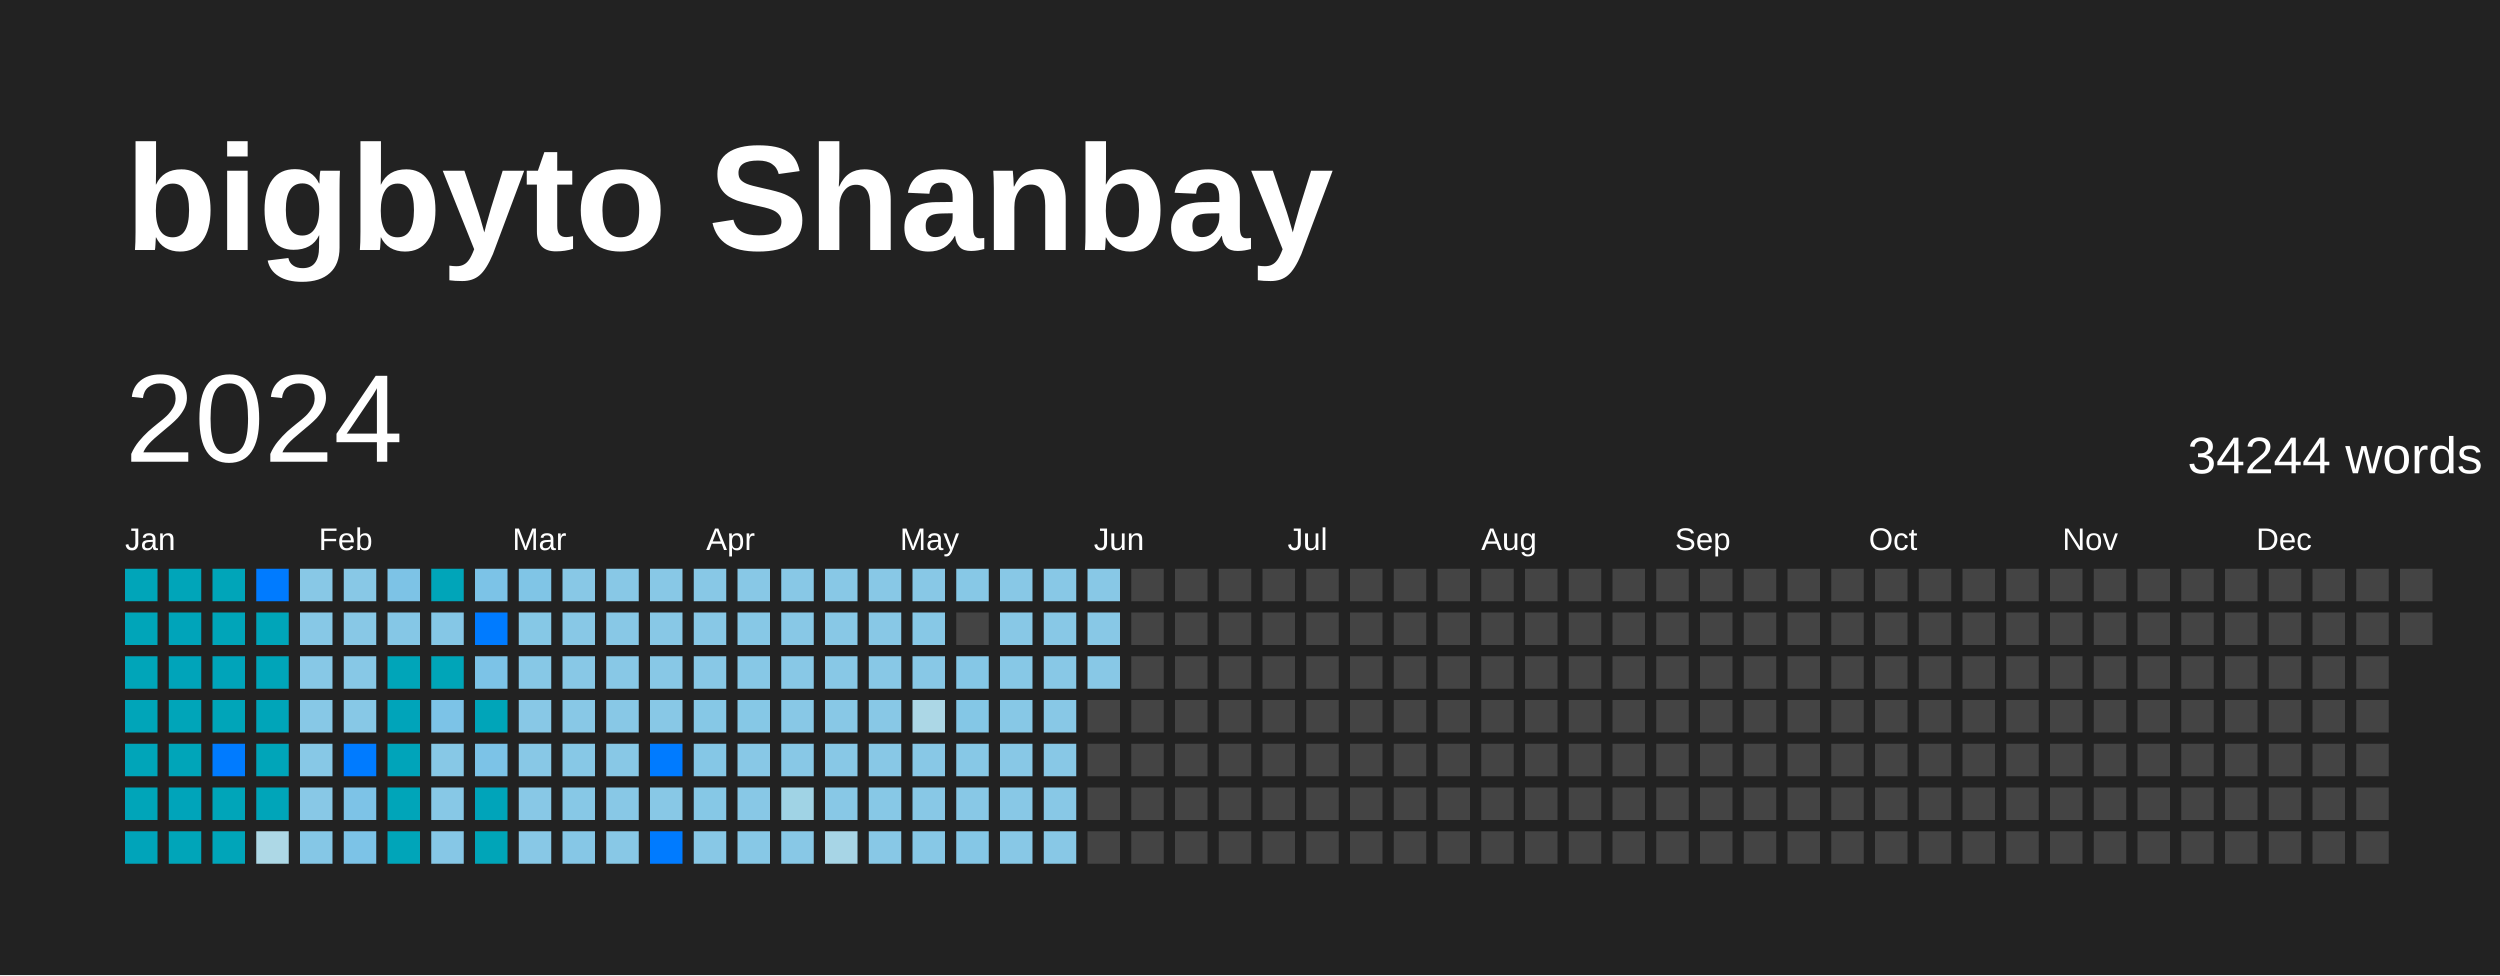
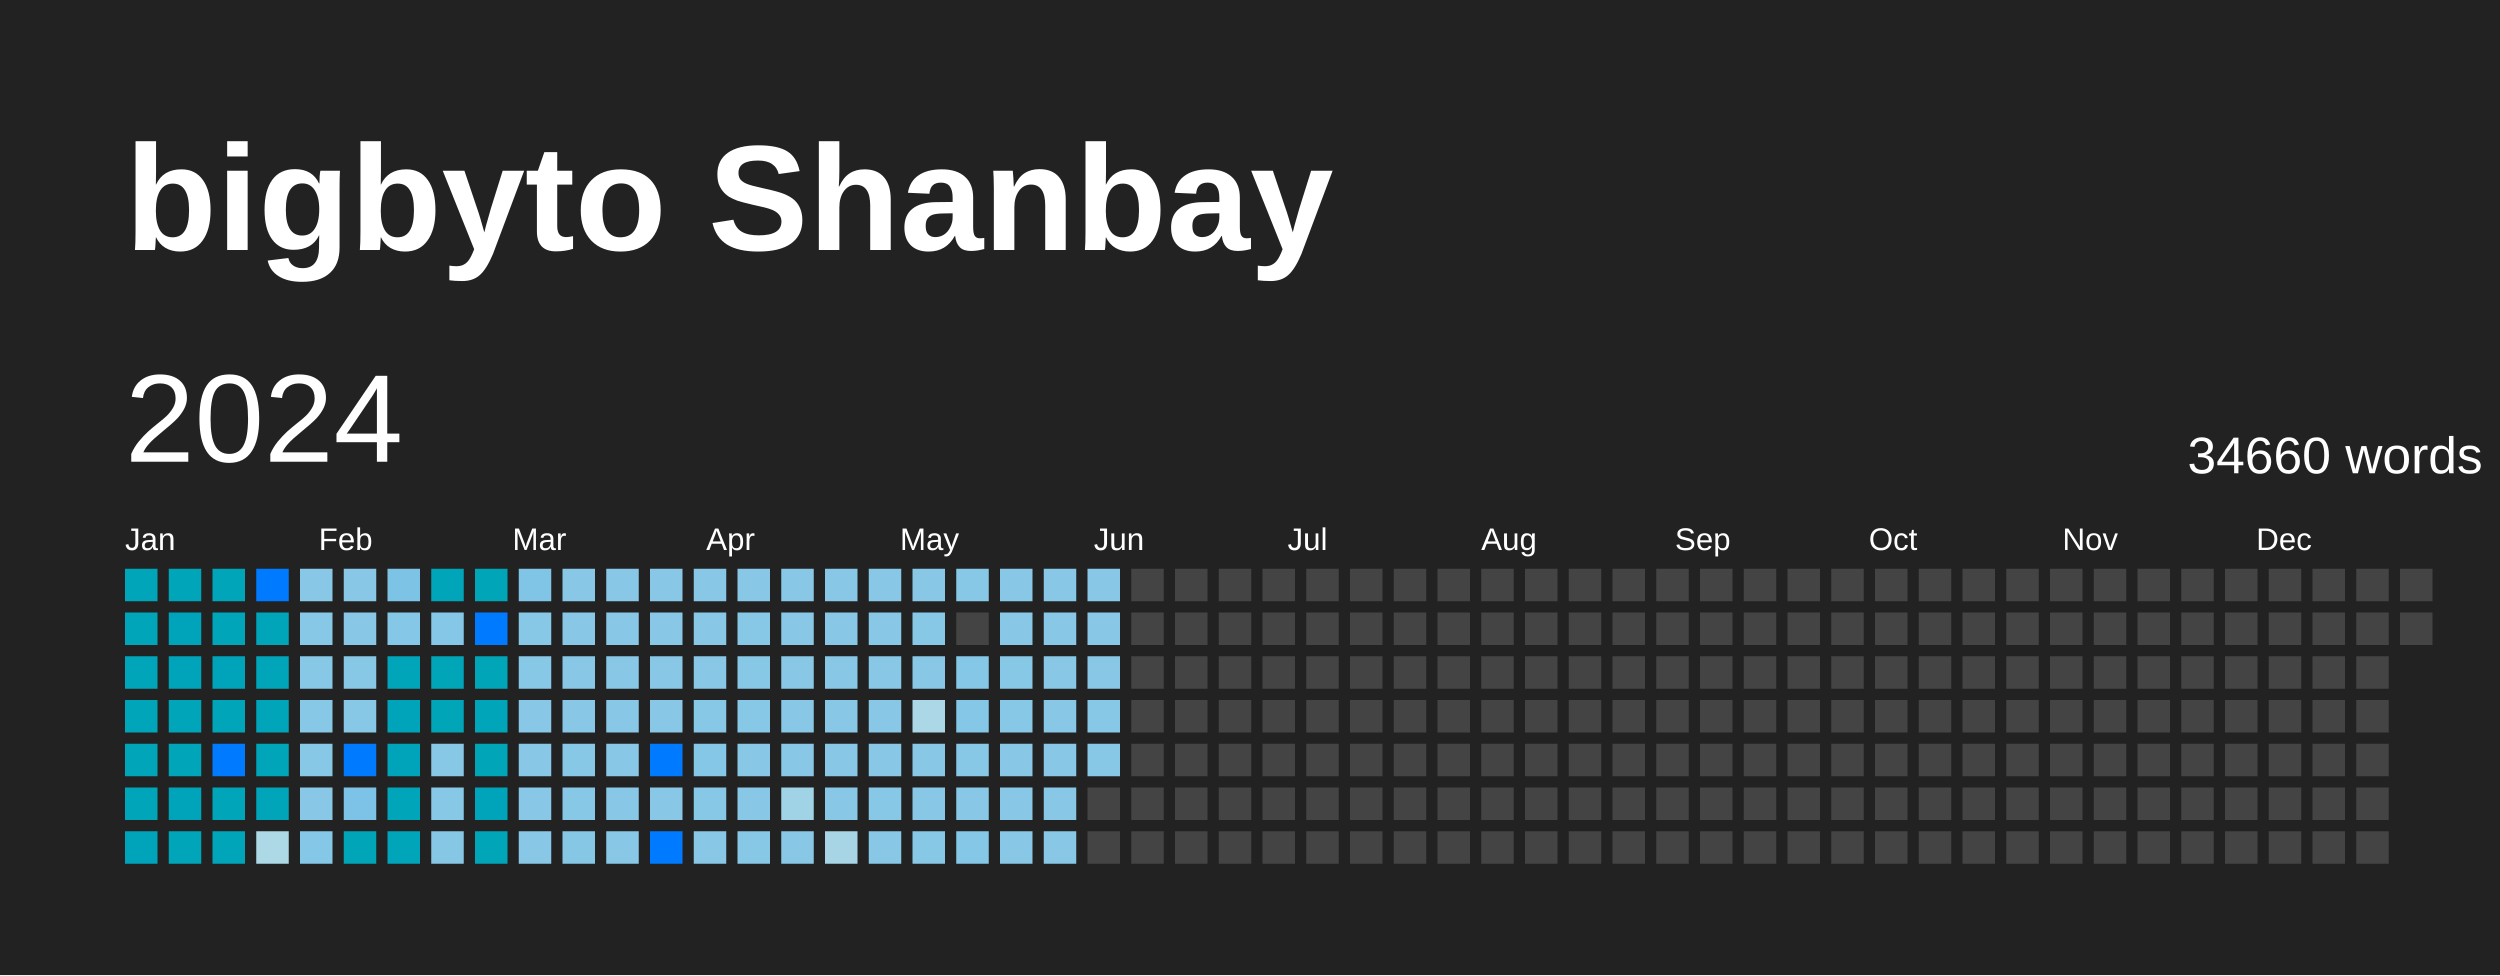
<svg xmlns="http://www.w3.org/2000/svg" baseProfile="full" height="78mm" version="1.1" viewBox="0,0,200,78" width="200mm">
  <defs />
  <rect fill="#222222" height="78" width="200" x="0" y="0" />
  <text fill="#FFFFFF" style="font-size:12px; font-family:Arial; font-weight:bold;" x="10" y="20">bigbyto Shanbay</text>
  <text dominant-baseline="hanging" fill="#FFFFFF" style="font-size:10.0px; font-family:Arial;" x="10" y="30">2024</text>
-   <text dominant-baseline="hanging" fill="#FFFFFF" style="font-size:4.125px; font-family:Arial;" x="175" y="35">34244 words</text>
+   <text dominant-baseline="hanging" fill="#FFFFFF" style="font-size:4.125px; font-family:Arial;" x="175" y="35">34660 words</text>
  <text fill="#FFFFFF" style="font-size:2.5px; font-family:Arial" x="10.0" y="44">Jan</text>
  <text fill="#FFFFFF" style="font-size:2.5px; font-family:Arial" x="25.5" y="44">Feb</text>
  <text fill="#FFFFFF" style="font-size:2.5px; font-family:Arial" x="41.0" y="44">Mar</text>
  <text fill="#FFFFFF" style="font-size:2.5px; font-family:Arial" x="56.5" y="44">Apr</text>
  <text fill="#FFFFFF" style="font-size:2.5px; font-family:Arial" x="72.0" y="44">May</text>
  <text fill="#FFFFFF" style="font-size:2.5px; font-family:Arial" x="87.5" y="44">Jun</text>
  <text fill="#FFFFFF" style="font-size:2.5px; font-family:Arial" x="103.0" y="44">Jul</text>
  <text fill="#FFFFFF" style="font-size:2.5px; font-family:Arial" x="118.5" y="44">Aug</text>
  <text fill="#FFFFFF" style="font-size:2.5px; font-family:Arial" x="134.0" y="44">Sep</text>
  <text fill="#FFFFFF" style="font-size:2.5px; font-family:Arial" x="149.5" y="44">Oct</text>
  <text fill="#FFFFFF" style="font-size:2.5px; font-family:Arial" x="165.0" y="44">Nov</text>
  <text fill="#FFFFFF" style="font-size:2.5px; font-family:Arial" x="180.5" y="44">Dec</text>
  <rect fill="#00a5b9" height="2.6" width="2.6" x="10.0" y="45.5" />
  <rect fill="#00a5b9" height="2.6" width="2.6" x="10.0" y="49.0" />
  <rect fill="#00a5b9" height="2.6" width="2.6" x="10.0" y="52.5" />
  <rect fill="#00a5b9" height="2.6" width="2.6" x="10.0" y="56.0" />
  <rect fill="#00a5b9" height="2.6" width="2.6" x="10.0" y="59.5" />
  <rect fill="#00a5b9" height="2.6" width="2.6" x="10.0" y="63.0" />
  <rect fill="#00a4ba" height="2.6" width="2.6" x="10.0" y="66.5" />
  <rect fill="#00a5b9" height="2.6" width="2.6" x="13.5" y="45.5" />
  <rect fill="#00a4ba" height="2.6" width="2.6" x="13.5" y="49.0" />
  <rect fill="#00a4ba" height="2.6" width="2.6" x="13.5" y="52.5" />
  <rect fill="#00a5b9" height="2.6" width="2.6" x="13.5" y="56.0" />
  <rect fill="#00a5b9" height="2.6" width="2.6" x="13.5" y="59.5" />
  <rect fill="#00a4ba" height="2.6" width="2.6" x="13.5" y="63.0" />
  <rect fill="#00a5b9" height="2.6" width="2.6" x="13.5" y="66.5" />
  <rect fill="#00a5b9" height="2.6" width="2.6" x="17.0" y="45.5" />
  <rect fill="#00a5b9" height="2.6" width="2.6" x="17.0" y="49.0" />
  <rect fill="#00a4ba" height="2.6" width="2.6" x="17.0" y="52.5" />
  <rect fill="#00a5b9" height="2.6" width="2.6" x="17.0" y="56.0" />
  <rect fill="#007BFF" height="2.6" width="2.6" x="17.0" y="59.5" />
  <rect fill="#00a5b9" height="2.6" width="2.6" x="17.0" y="63.0" />
  <rect fill="#00a5b9" height="2.6" width="2.6" x="17.0" y="66.5" />
  <rect fill="#007BFF" height="2.6" width="2.6" x="20.5" y="45.5" />
  <rect fill="#00a5b9" height="2.6" width="2.6" x="20.5" y="49.0" />
  <rect fill="#00a5b9" height="2.6" width="2.6" x="20.5" y="52.5" />
  <rect fill="#00a5b9" height="2.6" width="2.6" x="20.5" y="56.0" />
  <rect fill="#00a5b9" height="2.6" width="2.6" x="20.5" y="59.5" />
  <rect fill="#00a5b9" height="2.6" width="2.6" x="20.5" y="63.0" />
  <rect fill="#add8e6" height="2.6" width="2.6" x="20.5" y="66.5" />
  <rect fill="#88c8e6" height="2.6" width="2.6" x="24.0" y="45.5" />
  <rect fill="#87c8e6" height="2.6" width="2.6" x="24.0" y="49.0" />
  <rect fill="#87c8e6" height="2.6" width="2.6" x="24.0" y="52.5" />
  <rect fill="#87c8e6" height="2.6" width="2.6" x="24.0" y="56.0" />
  <rect fill="#87c8e6" height="2.6" width="2.6" x="24.0" y="59.5" />
  <rect fill="#88c8e6" height="2.6" width="2.6" x="24.0" y="63.0" />
  <rect fill="#85c7e6" height="2.6" width="2.6" x="24.0" y="66.5" />
  <rect fill="#88c8e6" height="2.6" width="2.6" x="27.5" y="45.5" />
  <rect fill="#88c8e6" height="2.6" width="2.6" x="27.5" y="49.0" />
  <rect fill="#87c8e6" height="2.6" width="2.6" x="27.5" y="52.5" />
  <rect fill="#87c8e6" height="2.6" width="2.6" x="27.5" y="56.0" />
  <rect fill="#007BFF" height="2.6" width="2.6" x="27.5" y="59.5" />
  <rect fill="#7dc3e7" height="2.6" width="2.6" x="27.5" y="63.0" />
-   <rect fill="#7cc3e7" height="2.6" width="2.6" x="27.5" y="66.5" />
+   <rect fill="#00a5b8" height="2.6" width="2.6" x="27.5" y="66.5" />
  <rect fill="#7dc3e6" height="2.6" width="2.6" x="31.0" y="45.5" />
  <rect fill="#85c7e6" height="2.6" width="2.6" x="31.0" y="49.0" />
  <rect fill="#00a5b9" height="2.6" width="2.6" x="31.0" y="52.5" />
  <rect fill="#00a4ba" height="2.6" width="2.6" x="31.0" y="56.0" />
  <rect fill="#00a4ba" height="2.6" width="2.6" x="31.0" y="59.5" />
  <rect fill="#00a5b9" height="2.6" width="2.6" x="31.0" y="63.0" />
  <rect fill="#00a5b9" height="2.6" width="2.6" x="31.0" y="66.5" />
  <rect fill="#00a5b9" height="2.6" width="2.6" x="34.5" y="45.5" />
  <rect fill="#85c7e6" height="2.6" width="2.6" x="34.5" y="49.0" />
  <rect fill="#00a5b8" height="2.6" width="2.6" x="34.5" y="52.5" />
-   <rect fill="#7cc3e7" height="2.6" width="2.6" x="34.5" y="56.0" />
+   <rect fill="#00a5b8" height="2.6" width="2.6" x="34.5" y="56.0" />
  <rect fill="#87c8e6" height="2.6" width="2.6" x="34.5" y="59.5" />
  <rect fill="#87c8e6" height="2.6" width="2.6" x="34.5" y="63.0" />
  <rect fill="#86c7e6" height="2.6" width="2.6" x="34.5" y="66.5" />
-   <rect fill="#7cc3e7" height="2.6" width="2.6" x="38.0" y="45.5" />
+   <rect fill="#00a5b8" height="2.6" width="2.6" x="38.0" y="45.5" />
  <rect fill="#007BFF" height="2.6" width="2.6" x="38.0" y="49.0" />
-   <rect fill="#7cc3e7" height="2.6" width="2.6" x="38.0" y="52.5" />
+   <rect fill="#00a5b8" height="2.6" width="2.6" x="38.0" y="52.5" />
  <rect fill="#00a5b9" height="2.6" width="2.6" x="38.0" y="56.0" />
-   <rect fill="#7cc3e7" height="2.6" width="2.6" x="38.0" y="59.5" />
+   <rect fill="#00a5b8" height="2.6" width="2.6" x="38.0" y="59.5" />
  <rect fill="#00a4ba" height="2.6" width="2.6" x="38.0" y="63.0" />
  <rect fill="#00a5b8" height="2.6" width="2.6" x="38.0" y="66.5" />
  <rect fill="#80c5e6" height="2.6" width="2.6" x="41.5" y="45.5" />
  <rect fill="#86c8e6" height="2.6" width="2.6" x="41.5" y="49.0" />
  <rect fill="#87c8e6" height="2.6" width="2.6" x="41.5" y="52.5" />
  <rect fill="#88c8e6" height="2.6" width="2.6" x="41.5" y="56.0" />
  <rect fill="#88c8e6" height="2.6" width="2.6" x="41.5" y="59.5" />
  <rect fill="#88c8e6" height="2.6" width="2.6" x="41.5" y="63.0" />
  <rect fill="#88c8e6" height="2.6" width="2.6" x="41.5" y="66.5" />
  <rect fill="#88c8e6" height="2.6" width="2.6" x="45.0" y="45.5" />
  <rect fill="#88c8e6" height="2.6" width="2.6" x="45.0" y="49.0" />
  <rect fill="#88c8e6" height="2.6" width="2.6" x="45.0" y="52.5" />
  <rect fill="#88c8e6" height="2.6" width="2.6" x="45.0" y="56.0" />
  <rect fill="#87c8e6" height="2.6" width="2.6" x="45.0" y="59.5" />
  <rect fill="#87c8e6" height="2.6" width="2.6" x="45.0" y="63.0" />
  <rect fill="#86c7e6" height="2.6" width="2.6" x="45.0" y="66.5" />
  <rect fill="#88c8e6" height="2.6" width="2.6" x="48.5" y="45.5" />
  <rect fill="#88c8e6" height="2.6" width="2.6" x="48.5" y="49.0" />
  <rect fill="#88c8e6" height="2.6" width="2.6" x="48.5" y="52.5" />
  <rect fill="#88c8e6" height="2.6" width="2.6" x="48.5" y="56.0" />
  <rect fill="#88c8e6" height="2.6" width="2.6" x="48.5" y="59.5" />
  <rect fill="#88c8e6" height="2.6" width="2.6" x="48.5" y="63.0" />
  <rect fill="#88c8e6" height="2.6" width="2.6" x="48.5" y="66.5" />
  <rect fill="#88c8e6" height="2.6" width="2.6" x="52.0" y="45.5" />
  <rect fill="#88c8e6" height="2.6" width="2.6" x="52.0" y="49.0" />
  <rect fill="#88c8e6" height="2.6" width="2.6" x="52.0" y="52.5" />
  <rect fill="#88c8e6" height="2.6" width="2.6" x="52.0" y="56.0" />
  <rect fill="#007BFF" height="2.6" width="2.6" x="52.0" y="59.5" />
  <rect fill="#88c8e6" height="2.6" width="2.6" x="52.0" y="63.0" />
  <rect fill="#007BFF" height="2.6" width="2.6" x="52.0" y="66.5" />
  <rect fill="#88c8e6" height="2.6" width="2.6" x="55.5" y="45.5" />
  <rect fill="#88c8e6" height="2.6" width="2.6" x="55.5" y="49.0" />
  <rect fill="#88c8e6" height="2.6" width="2.6" x="55.5" y="52.5" />
  <rect fill="#86c8e6" height="2.6" width="2.6" x="55.5" y="56.0" />
  <rect fill="#85c7e6" height="2.6" width="2.6" x="55.5" y="59.5" />
  <rect fill="#86c8e6" height="2.6" width="2.6" x="55.5" y="63.0" />
  <rect fill="#88c8e6" height="2.6" width="2.6" x="55.5" y="66.5" />
  <rect fill="#88c8e6" height="2.6" width="2.6" x="59.0" y="45.5" />
  <rect fill="#87c8e6" height="2.6" width="2.6" x="59.0" y="49.0" />
  <rect fill="#87c8e6" height="2.6" width="2.6" x="59.0" y="52.5" />
  <rect fill="#86c8e6" height="2.6" width="2.6" x="59.0" y="56.0" />
  <rect fill="#88c8e6" height="2.6" width="2.6" x="59.0" y="59.5" />
  <rect fill="#88c8e6" height="2.6" width="2.6" x="59.0" y="63.0" />
  <rect fill="#87c8e6" height="2.6" width="2.6" x="59.0" y="66.5" />
  <rect fill="#88c8e6" height="2.6" width="2.6" x="62.5" y="45.5" />
  <rect fill="#88c8e6" height="2.6" width="2.6" x="62.5" y="49.0" />
  <rect fill="#88c8e6" height="2.6" width="2.6" x="62.5" y="52.5" />
  <rect fill="#88c8e6" height="2.6" width="2.6" x="62.5" y="56.0" />
  <rect fill="#88c8e6" height="2.6" width="2.6" x="62.5" y="59.5" />
  <rect fill="#a0d3e5" height="2.6" width="2.6" x="62.5" y="63.0" />
  <rect fill="#88c8e6" height="2.6" width="2.6" x="62.5" y="66.5" />
  <rect fill="#88c8e6" height="2.6" width="2.6" x="66.0" y="45.5" />
  <rect fill="#88c8e6" height="2.6" width="2.6" x="66.0" y="49.0" />
  <rect fill="#88c8e6" height="2.6" width="2.6" x="66.0" y="52.5" />
  <rect fill="#88c8e6" height="2.6" width="2.6" x="66.0" y="56.0" />
  <rect fill="#88c8e6" height="2.6" width="2.6" x="66.0" y="59.5" />
  <rect fill="#88c8e6" height="2.6" width="2.6" x="66.0" y="63.0" />
  <rect fill="#a7d5e6" height="2.6" width="2.6" x="66.0" y="66.5" />
  <rect fill="#88c8e6" height="2.6" width="2.6" x="69.5" y="45.5" />
  <rect fill="#88c8e6" height="2.6" width="2.6" x="69.5" y="49.0" />
  <rect fill="#88c8e6" height="2.6" width="2.6" x="69.5" y="52.5" />
  <rect fill="#88c8e6" height="2.6" width="2.6" x="69.5" y="56.0" />
  <rect fill="#88c8e6" height="2.6" width="2.6" x="69.5" y="59.5" />
  <rect fill="#87c8e6" height="2.6" width="2.6" x="69.5" y="63.0" />
  <rect fill="#88c8e6" height="2.6" width="2.6" x="69.5" y="66.5" />
  <rect fill="#88c8e6" height="2.6" width="2.6" x="73.0" y="45.5" />
  <rect fill="#87c8e6" height="2.6" width="2.6" x="73.0" y="49.0" />
  <rect fill="#88c8e6" height="2.6" width="2.6" x="73.0" y="52.5" />
  <rect fill="#acd7e6" height="2.6" width="2.6" x="73.0" y="56.0" />
  <rect fill="#88c8e6" height="2.6" width="2.6" x="73.0" y="59.5" />
  <rect fill="#88c8e6" height="2.6" width="2.6" x="73.0" y="63.0" />
  <rect fill="#87c8e6" height="2.6" width="2.6" x="73.0" y="66.5" />
  <rect fill="#87c8e6" height="2.6" width="2.6" x="76.5" y="45.5" />
  <rect fill="#444444" height="2.6" width="2.6" x="76.5" y="49.0" />
  <rect fill="#85c7e6" height="2.6" width="2.6" x="76.5" y="52.5" />
  <rect fill="#84c7e6" height="2.6" width="2.6" x="76.5" y="56.0" />
  <rect fill="#87c8e6" height="2.6" width="2.6" x="76.5" y="59.5" />
  <rect fill="#88c8e6" height="2.6" width="2.6" x="76.5" y="63.0" />
  <rect fill="#85c7e6" height="2.6" width="2.6" x="76.5" y="66.5" />
  <rect fill="#88c8e6" height="2.6" width="2.6" x="80.0" y="45.5" />
  <rect fill="#88c8e6" height="2.6" width="2.6" x="80.0" y="49.0" />
  <rect fill="#87c8e6" height="2.6" width="2.6" x="80.0" y="52.5" />
  <rect fill="#87c8e6" height="2.6" width="2.6" x="80.0" y="56.0" />
  <rect fill="#88c8e6" height="2.6" width="2.6" x="80.0" y="59.5" />
  <rect fill="#88c8e6" height="2.6" width="2.6" x="80.0" y="63.0" />
  <rect fill="#88c8e6" height="2.6" width="2.6" x="80.0" y="66.5" />
  <rect fill="#88c8e6" height="2.6" width="2.6" x="83.5" y="45.5" />
  <rect fill="#88c8e6" height="2.6" width="2.6" x="83.5" y="49.0" />
  <rect fill="#88c8e6" height="2.6" width="2.6" x="83.5" y="52.5" />
  <rect fill="#88c8e6" height="2.6" width="2.6" x="83.5" y="56.0" />
  <rect fill="#88c8e6" height="2.6" width="2.6" x="83.5" y="59.5" />
  <rect fill="#88c8e6" height="2.6" width="2.6" x="83.5" y="63.0" />
  <rect fill="#88c8e6" height="2.6" width="2.6" x="83.5" y="66.5" />
  <rect fill="#88c8e6" height="2.6" width="2.6" x="87.0" y="45.5" />
  <rect fill="#88c8e6" height="2.6" width="2.6" x="87.0" y="49.0" />
  <rect fill="#88c8e6" height="2.6" width="2.6" x="87.0" y="52.5" />
-   <rect fill="#444444" height="2.6" width="2.6" x="87.0" y="56.0" />
-   <rect fill="#444444" height="2.6" width="2.6" x="87.0" y="59.5" />
+   <rect fill="#87c8e6" height="2.6" width="2.6" x="87.0" y="56.0" />
+   <rect fill="#87c8e6" height="2.6" width="2.6" x="87.0" y="59.5" />
  <rect fill="#444444" height="2.6" width="2.6" x="87.0" y="63.0" />
  <rect fill="#444444" height="2.6" width="2.6" x="87.0" y="66.5" />
  <rect fill="#444444" height="2.6" width="2.6" x="90.5" y="45.5" />
  <rect fill="#444444" height="2.6" width="2.6" x="90.5" y="49.0" />
  <rect fill="#444444" height="2.6" width="2.6" x="90.5" y="52.5" />
  <rect fill="#444444" height="2.6" width="2.6" x="90.5" y="56.0" />
  <rect fill="#444444" height="2.6" width="2.6" x="90.5" y="59.5" />
  <rect fill="#444444" height="2.6" width="2.6" x="90.5" y="63.0" />
  <rect fill="#444444" height="2.6" width="2.6" x="90.5" y="66.5" />
  <rect fill="#444444" height="2.6" width="2.6" x="94.0" y="45.5" />
  <rect fill="#444444" height="2.6" width="2.6" x="94.0" y="49.0" />
  <rect fill="#444444" height="2.6" width="2.6" x="94.0" y="52.5" />
  <rect fill="#444444" height="2.6" width="2.6" x="94.0" y="56.0" />
  <rect fill="#444444" height="2.6" width="2.6" x="94.0" y="59.5" />
  <rect fill="#444444" height="2.6" width="2.6" x="94.0" y="63.0" />
  <rect fill="#444444" height="2.6" width="2.6" x="94.0" y="66.5" />
  <rect fill="#444444" height="2.6" width="2.6" x="97.5" y="45.5" />
  <rect fill="#444444" height="2.6" width="2.6" x="97.5" y="49.0" />
  <rect fill="#444444" height="2.6" width="2.6" x="97.5" y="52.5" />
  <rect fill="#444444" height="2.6" width="2.6" x="97.5" y="56.0" />
  <rect fill="#444444" height="2.6" width="2.6" x="97.5" y="59.5" />
  <rect fill="#444444" height="2.6" width="2.6" x="97.5" y="63.0" />
  <rect fill="#444444" height="2.6" width="2.6" x="97.5" y="66.5" />
  <rect fill="#444444" height="2.6" width="2.6" x="101.0" y="45.5" />
  <rect fill="#444444" height="2.6" width="2.6" x="101.0" y="49.0" />
  <rect fill="#444444" height="2.6" width="2.6" x="101.0" y="52.5" />
  <rect fill="#444444" height="2.6" width="2.6" x="101.0" y="56.0" />
  <rect fill="#444444" height="2.6" width="2.6" x="101.0" y="59.5" />
  <rect fill="#444444" height="2.6" width="2.6" x="101.0" y="63.0" />
  <rect fill="#444444" height="2.6" width="2.6" x="101.0" y="66.5" />
  <rect fill="#444444" height="2.6" width="2.6" x="104.5" y="45.5" />
  <rect fill="#444444" height="2.6" width="2.6" x="104.5" y="49.0" />
  <rect fill="#444444" height="2.6" width="2.6" x="104.5" y="52.5" />
  <rect fill="#444444" height="2.6" width="2.6" x="104.5" y="56.0" />
  <rect fill="#444444" height="2.6" width="2.6" x="104.5" y="59.5" />
  <rect fill="#444444" height="2.6" width="2.6" x="104.5" y="63.0" />
  <rect fill="#444444" height="2.6" width="2.6" x="104.5" y="66.5" />
  <rect fill="#444444" height="2.6" width="2.6" x="108.0" y="45.5" />
  <rect fill="#444444" height="2.6" width="2.6" x="108.0" y="49.0" />
  <rect fill="#444444" height="2.6" width="2.6" x="108.0" y="52.5" />
  <rect fill="#444444" height="2.6" width="2.6" x="108.0" y="56.0" />
  <rect fill="#444444" height="2.6" width="2.6" x="108.0" y="59.5" />
  <rect fill="#444444" height="2.6" width="2.6" x="108.0" y="63.0" />
  <rect fill="#444444" height="2.6" width="2.6" x="108.0" y="66.5" />
  <rect fill="#444444" height="2.6" width="2.6" x="111.5" y="45.5" />
  <rect fill="#444444" height="2.6" width="2.6" x="111.5" y="49.0" />
  <rect fill="#444444" height="2.6" width="2.6" x="111.5" y="52.5" />
  <rect fill="#444444" height="2.6" width="2.6" x="111.5" y="56.0" />
  <rect fill="#444444" height="2.6" width="2.6" x="111.5" y="59.5" />
  <rect fill="#444444" height="2.6" width="2.6" x="111.5" y="63.0" />
  <rect fill="#444444" height="2.6" width="2.6" x="111.5" y="66.5" />
  <rect fill="#444444" height="2.6" width="2.6" x="115.0" y="45.5" />
  <rect fill="#444444" height="2.6" width="2.6" x="115.0" y="49.0" />
  <rect fill="#444444" height="2.6" width="2.6" x="115.0" y="52.5" />
  <rect fill="#444444" height="2.6" width="2.6" x="115.0" y="56.0" />
  <rect fill="#444444" height="2.6" width="2.6" x="115.0" y="59.5" />
  <rect fill="#444444" height="2.6" width="2.6" x="115.0" y="63.0" />
  <rect fill="#444444" height="2.6" width="2.6" x="115.0" y="66.5" />
  <rect fill="#444444" height="2.6" width="2.6" x="118.5" y="45.5" />
  <rect fill="#444444" height="2.6" width="2.6" x="118.5" y="49.0" />
  <rect fill="#444444" height="2.6" width="2.6" x="118.5" y="52.5" />
  <rect fill="#444444" height="2.6" width="2.6" x="118.5" y="56.0" />
  <rect fill="#444444" height="2.6" width="2.6" x="118.5" y="59.5" />
  <rect fill="#444444" height="2.6" width="2.6" x="118.5" y="63.0" />
  <rect fill="#444444" height="2.6" width="2.6" x="118.5" y="66.5" />
  <rect fill="#444444" height="2.6" width="2.6" x="122.0" y="45.5" />
  <rect fill="#444444" height="2.6" width="2.6" x="122.0" y="49.0" />
  <rect fill="#444444" height="2.6" width="2.6" x="122.0" y="52.5" />
  <rect fill="#444444" height="2.6" width="2.6" x="122.0" y="56.0" />
  <rect fill="#444444" height="2.6" width="2.6" x="122.0" y="59.5" />
  <rect fill="#444444" height="2.6" width="2.6" x="122.0" y="63.0" />
  <rect fill="#444444" height="2.6" width="2.6" x="122.0" y="66.5" />
  <rect fill="#444444" height="2.6" width="2.6" x="125.5" y="45.5" />
  <rect fill="#444444" height="2.6" width="2.6" x="125.5" y="49.0" />
  <rect fill="#444444" height="2.6" width="2.6" x="125.5" y="52.5" />
  <rect fill="#444444" height="2.6" width="2.6" x="125.5" y="56.0" />
  <rect fill="#444444" height="2.6" width="2.6" x="125.5" y="59.5" />
  <rect fill="#444444" height="2.6" width="2.6" x="125.5" y="63.0" />
  <rect fill="#444444" height="2.6" width="2.6" x="125.5" y="66.5" />
  <rect fill="#444444" height="2.6" width="2.6" x="129.0" y="45.5" />
  <rect fill="#444444" height="2.6" width="2.6" x="129.0" y="49.0" />
  <rect fill="#444444" height="2.6" width="2.6" x="129.0" y="52.5" />
  <rect fill="#444444" height="2.6" width="2.6" x="129.0" y="56.0" />
  <rect fill="#444444" height="2.6" width="2.6" x="129.0" y="59.5" />
  <rect fill="#444444" height="2.6" width="2.6" x="129.0" y="63.0" />
  <rect fill="#444444" height="2.6" width="2.6" x="129.0" y="66.5" />
  <rect fill="#444444" height="2.6" width="2.6" x="132.5" y="45.5" />
  <rect fill="#444444" height="2.6" width="2.6" x="132.5" y="49.0" />
  <rect fill="#444444" height="2.6" width="2.6" x="132.5" y="52.5" />
  <rect fill="#444444" height="2.6" width="2.6" x="132.5" y="56.0" />
  <rect fill="#444444" height="2.6" width="2.6" x="132.5" y="59.5" />
  <rect fill="#444444" height="2.6" width="2.6" x="132.5" y="63.0" />
  <rect fill="#444444" height="2.6" width="2.6" x="132.5" y="66.5" />
  <rect fill="#444444" height="2.6" width="2.6" x="136.0" y="45.5" />
  <rect fill="#444444" height="2.6" width="2.6" x="136.0" y="49.0" />
  <rect fill="#444444" height="2.6" width="2.6" x="136.0" y="52.5" />
  <rect fill="#444444" height="2.6" width="2.6" x="136.0" y="56.0" />
  <rect fill="#444444" height="2.6" width="2.6" x="136.0" y="59.5" />
  <rect fill="#444444" height="2.6" width="2.6" x="136.0" y="63.0" />
  <rect fill="#444444" height="2.6" width="2.6" x="136.0" y="66.5" />
  <rect fill="#444444" height="2.6" width="2.6" x="139.5" y="45.5" />
  <rect fill="#444444" height="2.6" width="2.6" x="139.5" y="49.0" />
  <rect fill="#444444" height="2.6" width="2.6" x="139.5" y="52.5" />
  <rect fill="#444444" height="2.6" width="2.6" x="139.5" y="56.0" />
  <rect fill="#444444" height="2.6" width="2.6" x="139.5" y="59.5" />
  <rect fill="#444444" height="2.6" width="2.6" x="139.5" y="63.0" />
  <rect fill="#444444" height="2.6" width="2.6" x="139.5" y="66.5" />
  <rect fill="#444444" height="2.6" width="2.6" x="143.0" y="45.5" />
  <rect fill="#444444" height="2.6" width="2.6" x="143.0" y="49.0" />
  <rect fill="#444444" height="2.6" width="2.6" x="143.0" y="52.5" />
  <rect fill="#444444" height="2.6" width="2.6" x="143.0" y="56.0" />
  <rect fill="#444444" height="2.6" width="2.6" x="143.0" y="59.5" />
  <rect fill="#444444" height="2.6" width="2.6" x="143.0" y="63.0" />
  <rect fill="#444444" height="2.6" width="2.6" x="143.0" y="66.5" />
  <rect fill="#444444" height="2.6" width="2.6" x="146.5" y="45.5" />
  <rect fill="#444444" height="2.6" width="2.6" x="146.5" y="49.0" />
  <rect fill="#444444" height="2.6" width="2.6" x="146.5" y="52.5" />
  <rect fill="#444444" height="2.6" width="2.6" x="146.5" y="56.0" />
  <rect fill="#444444" height="2.6" width="2.6" x="146.5" y="59.5" />
  <rect fill="#444444" height="2.6" width="2.6" x="146.5" y="63.0" />
  <rect fill="#444444" height="2.6" width="2.6" x="146.5" y="66.5" />
  <rect fill="#444444" height="2.6" width="2.6" x="150.0" y="45.5" />
  <rect fill="#444444" height="2.6" width="2.6" x="150.0" y="49.0" />
  <rect fill="#444444" height="2.6" width="2.6" x="150.0" y="52.5" />
  <rect fill="#444444" height="2.6" width="2.6" x="150.0" y="56.0" />
  <rect fill="#444444" height="2.6" width="2.6" x="150.0" y="59.5" />
  <rect fill="#444444" height="2.6" width="2.6" x="150.0" y="63.0" />
  <rect fill="#444444" height="2.6" width="2.6" x="150.0" y="66.5" />
  <rect fill="#444444" height="2.6" width="2.6" x="153.5" y="45.5" />
  <rect fill="#444444" height="2.6" width="2.6" x="153.5" y="49.0" />
  <rect fill="#444444" height="2.6" width="2.6" x="153.5" y="52.5" />
  <rect fill="#444444" height="2.6" width="2.6" x="153.5" y="56.0" />
  <rect fill="#444444" height="2.6" width="2.6" x="153.5" y="59.5" />
  <rect fill="#444444" height="2.6" width="2.6" x="153.5" y="63.0" />
  <rect fill="#444444" height="2.6" width="2.6" x="153.5" y="66.5" />
  <rect fill="#444444" height="2.6" width="2.6" x="157.0" y="45.5" />
  <rect fill="#444444" height="2.6" width="2.6" x="157.0" y="49.0" />
  <rect fill="#444444" height="2.6" width="2.6" x="157.0" y="52.5" />
  <rect fill="#444444" height="2.6" width="2.6" x="157.0" y="56.0" />
  <rect fill="#444444" height="2.6" width="2.6" x="157.0" y="59.5" />
  <rect fill="#444444" height="2.6" width="2.6" x="157.0" y="63.0" />
  <rect fill="#444444" height="2.6" width="2.6" x="157.0" y="66.5" />
  <rect fill="#444444" height="2.6" width="2.6" x="160.5" y="45.5" />
  <rect fill="#444444" height="2.6" width="2.6" x="160.5" y="49.0" />
  <rect fill="#444444" height="2.6" width="2.6" x="160.5" y="52.5" />
  <rect fill="#444444" height="2.6" width="2.6" x="160.5" y="56.0" />
  <rect fill="#444444" height="2.6" width="2.6" x="160.5" y="59.5" />
  <rect fill="#444444" height="2.6" width="2.6" x="160.5" y="63.0" />
  <rect fill="#444444" height="2.6" width="2.6" x="160.5" y="66.5" />
  <rect fill="#444444" height="2.6" width="2.6" x="164.0" y="45.5" />
  <rect fill="#444444" height="2.6" width="2.6" x="164.0" y="49.0" />
  <rect fill="#444444" height="2.6" width="2.6" x="164.0" y="52.5" />
  <rect fill="#444444" height="2.6" width="2.6" x="164.0" y="56.0" />
  <rect fill="#444444" height="2.6" width="2.6" x="164.0" y="59.5" />
  <rect fill="#444444" height="2.6" width="2.6" x="164.0" y="63.0" />
  <rect fill="#444444" height="2.6" width="2.6" x="164.0" y="66.5" />
  <rect fill="#444444" height="2.6" width="2.6" x="167.5" y="45.5" />
  <rect fill="#444444" height="2.6" width="2.6" x="167.5" y="49.0" />
  <rect fill="#444444" height="2.6" width="2.6" x="167.5" y="52.5" />
  <rect fill="#444444" height="2.6" width="2.6" x="167.5" y="56.0" />
  <rect fill="#444444" height="2.6" width="2.6" x="167.5" y="59.5" />
  <rect fill="#444444" height="2.6" width="2.6" x="167.5" y="63.0" />
  <rect fill="#444444" height="2.6" width="2.6" x="167.5" y="66.5" />
  <rect fill="#444444" height="2.6" width="2.6" x="171.0" y="45.5" />
  <rect fill="#444444" height="2.6" width="2.6" x="171.0" y="49.0" />
  <rect fill="#444444" height="2.6" width="2.6" x="171.0" y="52.5" />
  <rect fill="#444444" height="2.6" width="2.6" x="171.0" y="56.0" />
  <rect fill="#444444" height="2.6" width="2.6" x="171.0" y="59.5" />
  <rect fill="#444444" height="2.6" width="2.6" x="171.0" y="63.0" />
  <rect fill="#444444" height="2.6" width="2.6" x="171.0" y="66.5" />
  <rect fill="#444444" height="2.6" width="2.6" x="174.5" y="45.5" />
  <rect fill="#444444" height="2.6" width="2.6" x="174.5" y="49.0" />
  <rect fill="#444444" height="2.6" width="2.6" x="174.5" y="52.5" />
  <rect fill="#444444" height="2.6" width="2.6" x="174.5" y="56.0" />
  <rect fill="#444444" height="2.6" width="2.6" x="174.5" y="59.5" />
  <rect fill="#444444" height="2.6" width="2.6" x="174.5" y="63.0" />
  <rect fill="#444444" height="2.6" width="2.6" x="174.5" y="66.5" />
  <rect fill="#444444" height="2.6" width="2.6" x="178.0" y="45.5" />
  <rect fill="#444444" height="2.6" width="2.6" x="178.0" y="49.0" />
  <rect fill="#444444" height="2.6" width="2.6" x="178.0" y="52.5" />
  <rect fill="#444444" height="2.6" width="2.6" x="178.0" y="56.0" />
  <rect fill="#444444" height="2.6" width="2.6" x="178.0" y="59.5" />
  <rect fill="#444444" height="2.6" width="2.6" x="178.0" y="63.0" />
  <rect fill="#444444" height="2.6" width="2.6" x="178.0" y="66.5" />
  <rect fill="#444444" height="2.6" width="2.6" x="181.5" y="45.5" />
  <rect fill="#444444" height="2.6" width="2.6" x="181.5" y="49.0" />
  <rect fill="#444444" height="2.6" width="2.6" x="181.5" y="52.5" />
  <rect fill="#444444" height="2.6" width="2.6" x="181.5" y="56.0" />
  <rect fill="#444444" height="2.6" width="2.6" x="181.5" y="59.5" />
  <rect fill="#444444" height="2.6" width="2.6" x="181.5" y="63.0" />
  <rect fill="#444444" height="2.6" width="2.6" x="181.5" y="66.5" />
  <rect fill="#444444" height="2.6" width="2.6" x="185.0" y="45.5" />
  <rect fill="#444444" height="2.6" width="2.6" x="185.0" y="49.0" />
  <rect fill="#444444" height="2.6" width="2.6" x="185.0" y="52.5" />
  <rect fill="#444444" height="2.6" width="2.6" x="185.0" y="56.0" />
  <rect fill="#444444" height="2.6" width="2.6" x="185.0" y="59.5" />
  <rect fill="#444444" height="2.6" width="2.6" x="185.0" y="63.0" />
  <rect fill="#444444" height="2.6" width="2.6" x="185.0" y="66.5" />
  <rect fill="#444444" height="2.6" width="2.6" x="188.5" y="45.5" />
  <rect fill="#444444" height="2.6" width="2.6" x="188.5" y="49.0" />
  <rect fill="#444444" height="2.6" width="2.6" x="188.5" y="52.5" />
  <rect fill="#444444" height="2.6" width="2.6" x="188.5" y="56.0" />
  <rect fill="#444444" height="2.6" width="2.6" x="188.5" y="59.5" />
  <rect fill="#444444" height="2.6" width="2.6" x="188.5" y="63.0" />
  <rect fill="#444444" height="2.6" width="2.6" x="188.5" y="66.5" />
  <rect fill="#444444" height="2.6" width="2.6" x="192.0" y="45.5" />
  <rect fill="#444444" height="2.6" width="2.6" x="192.0" y="49.0" />
</svg>
